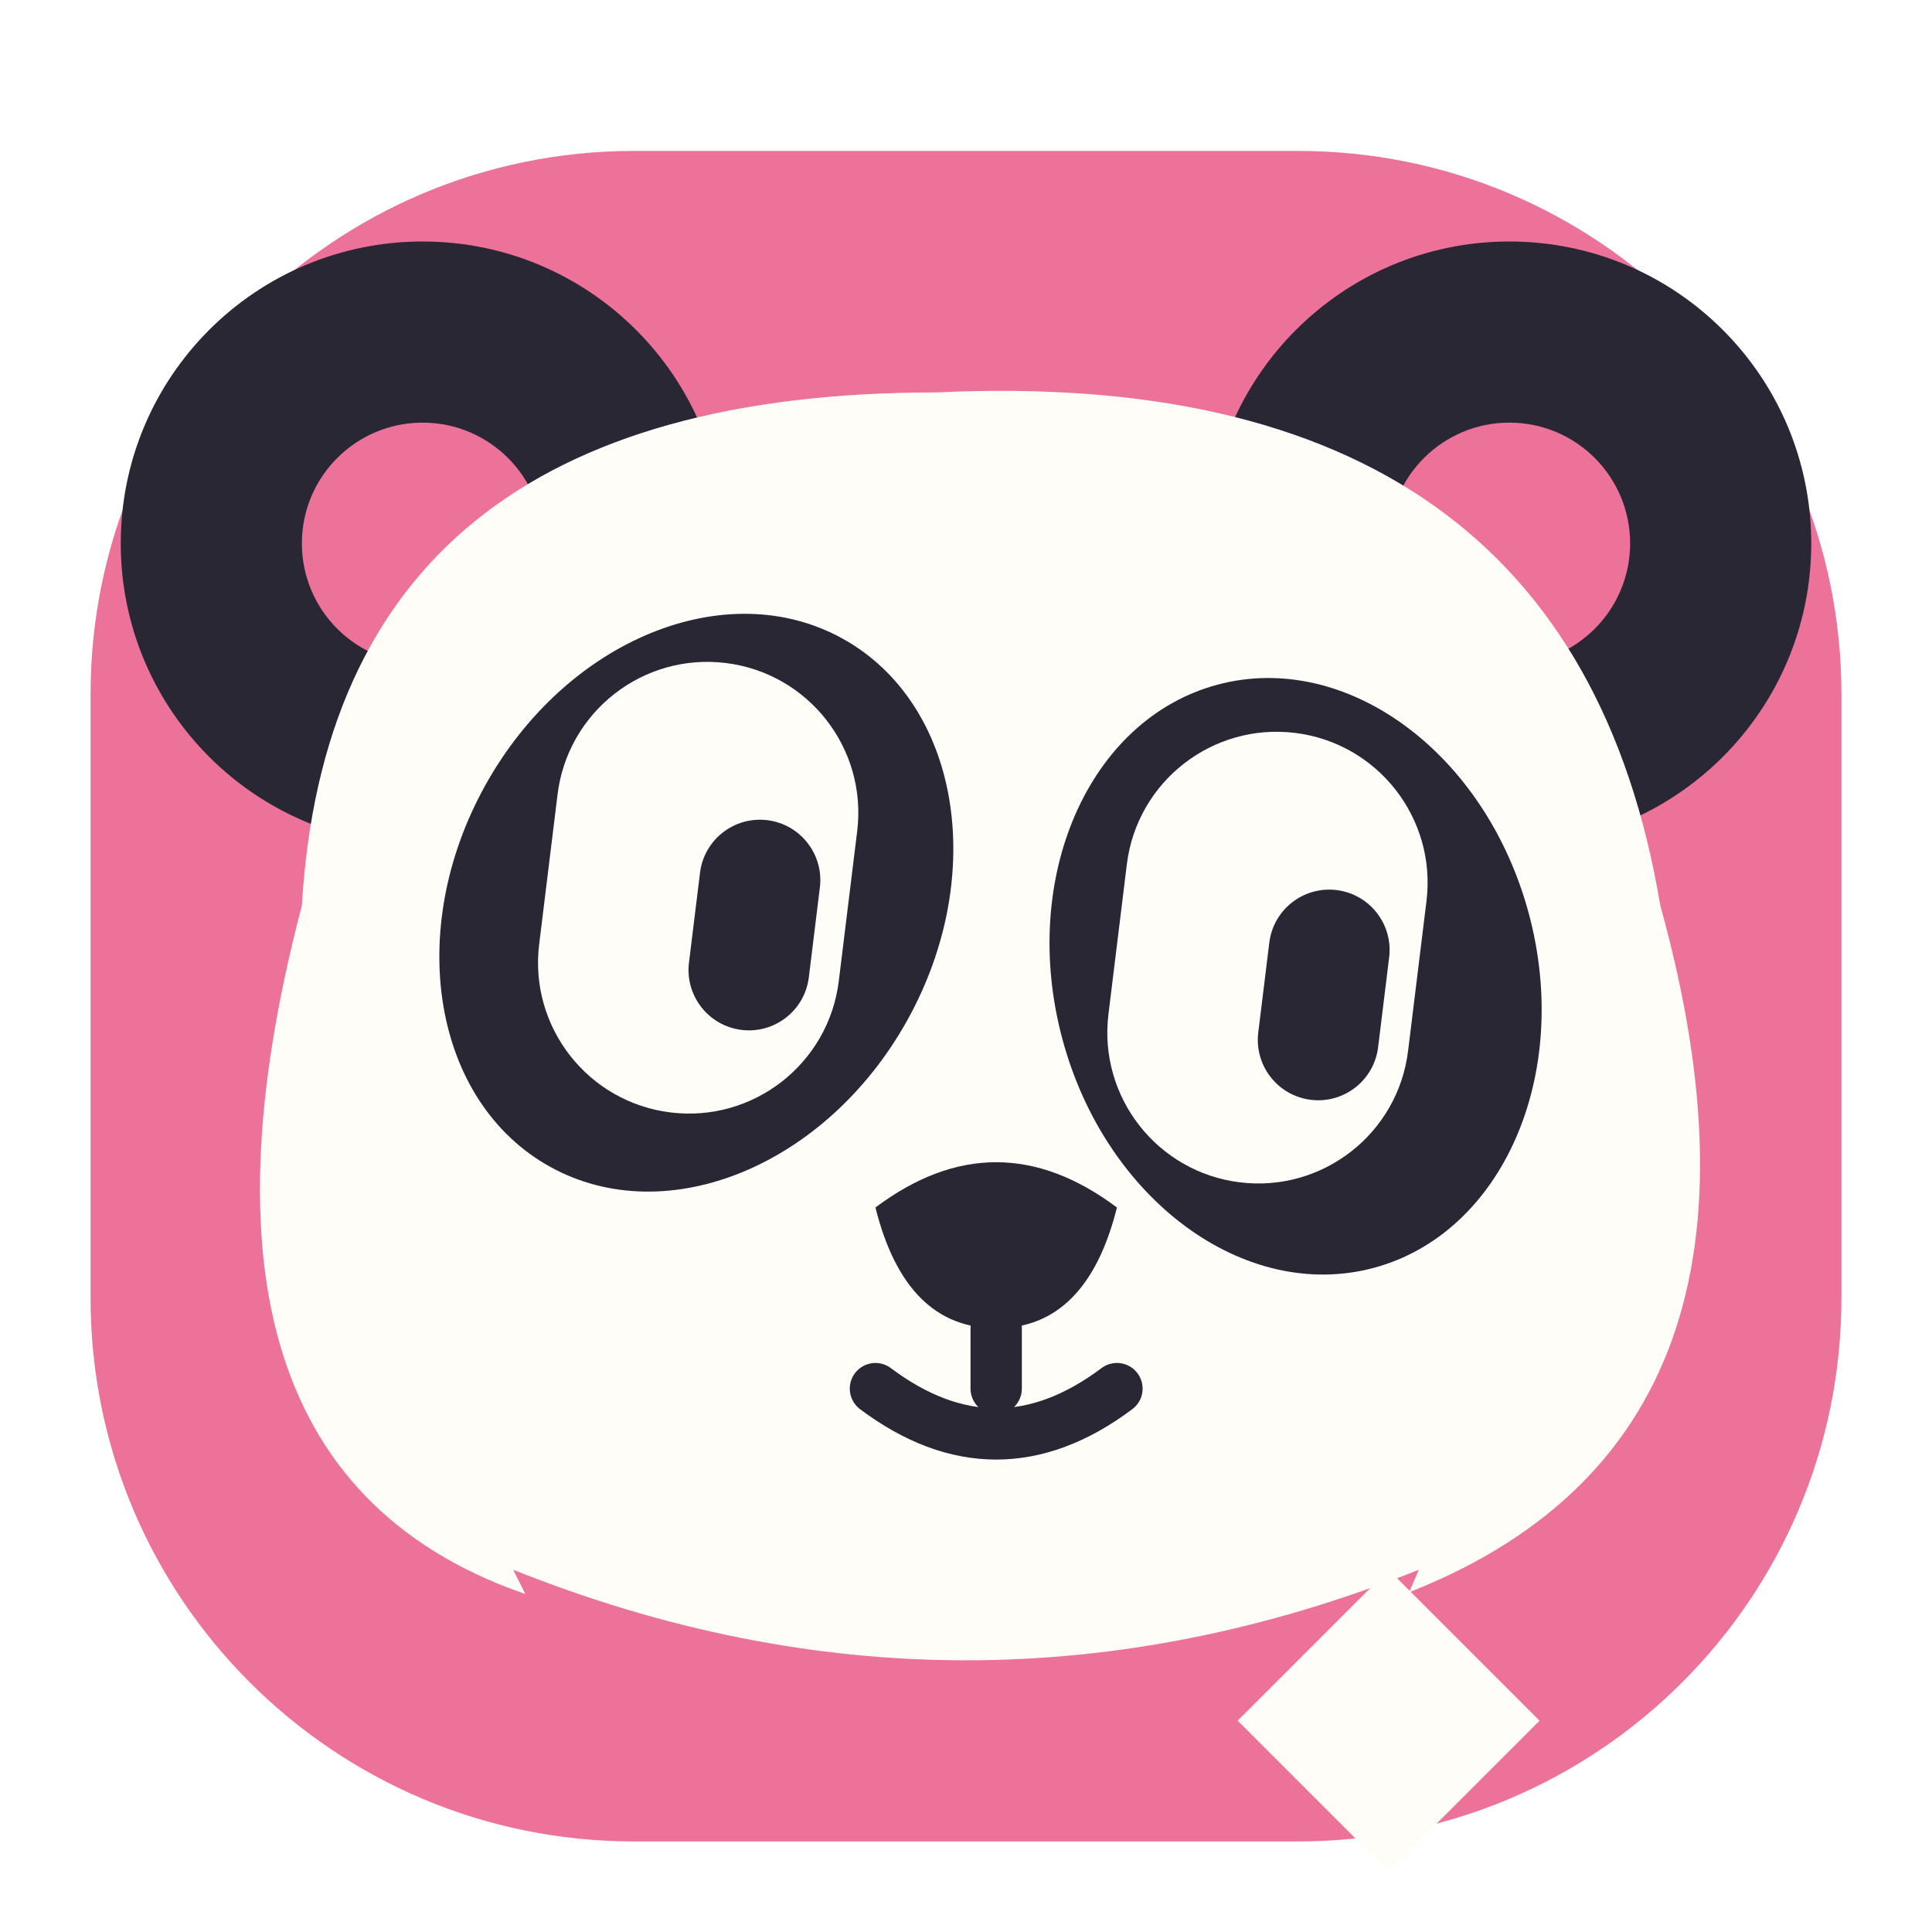
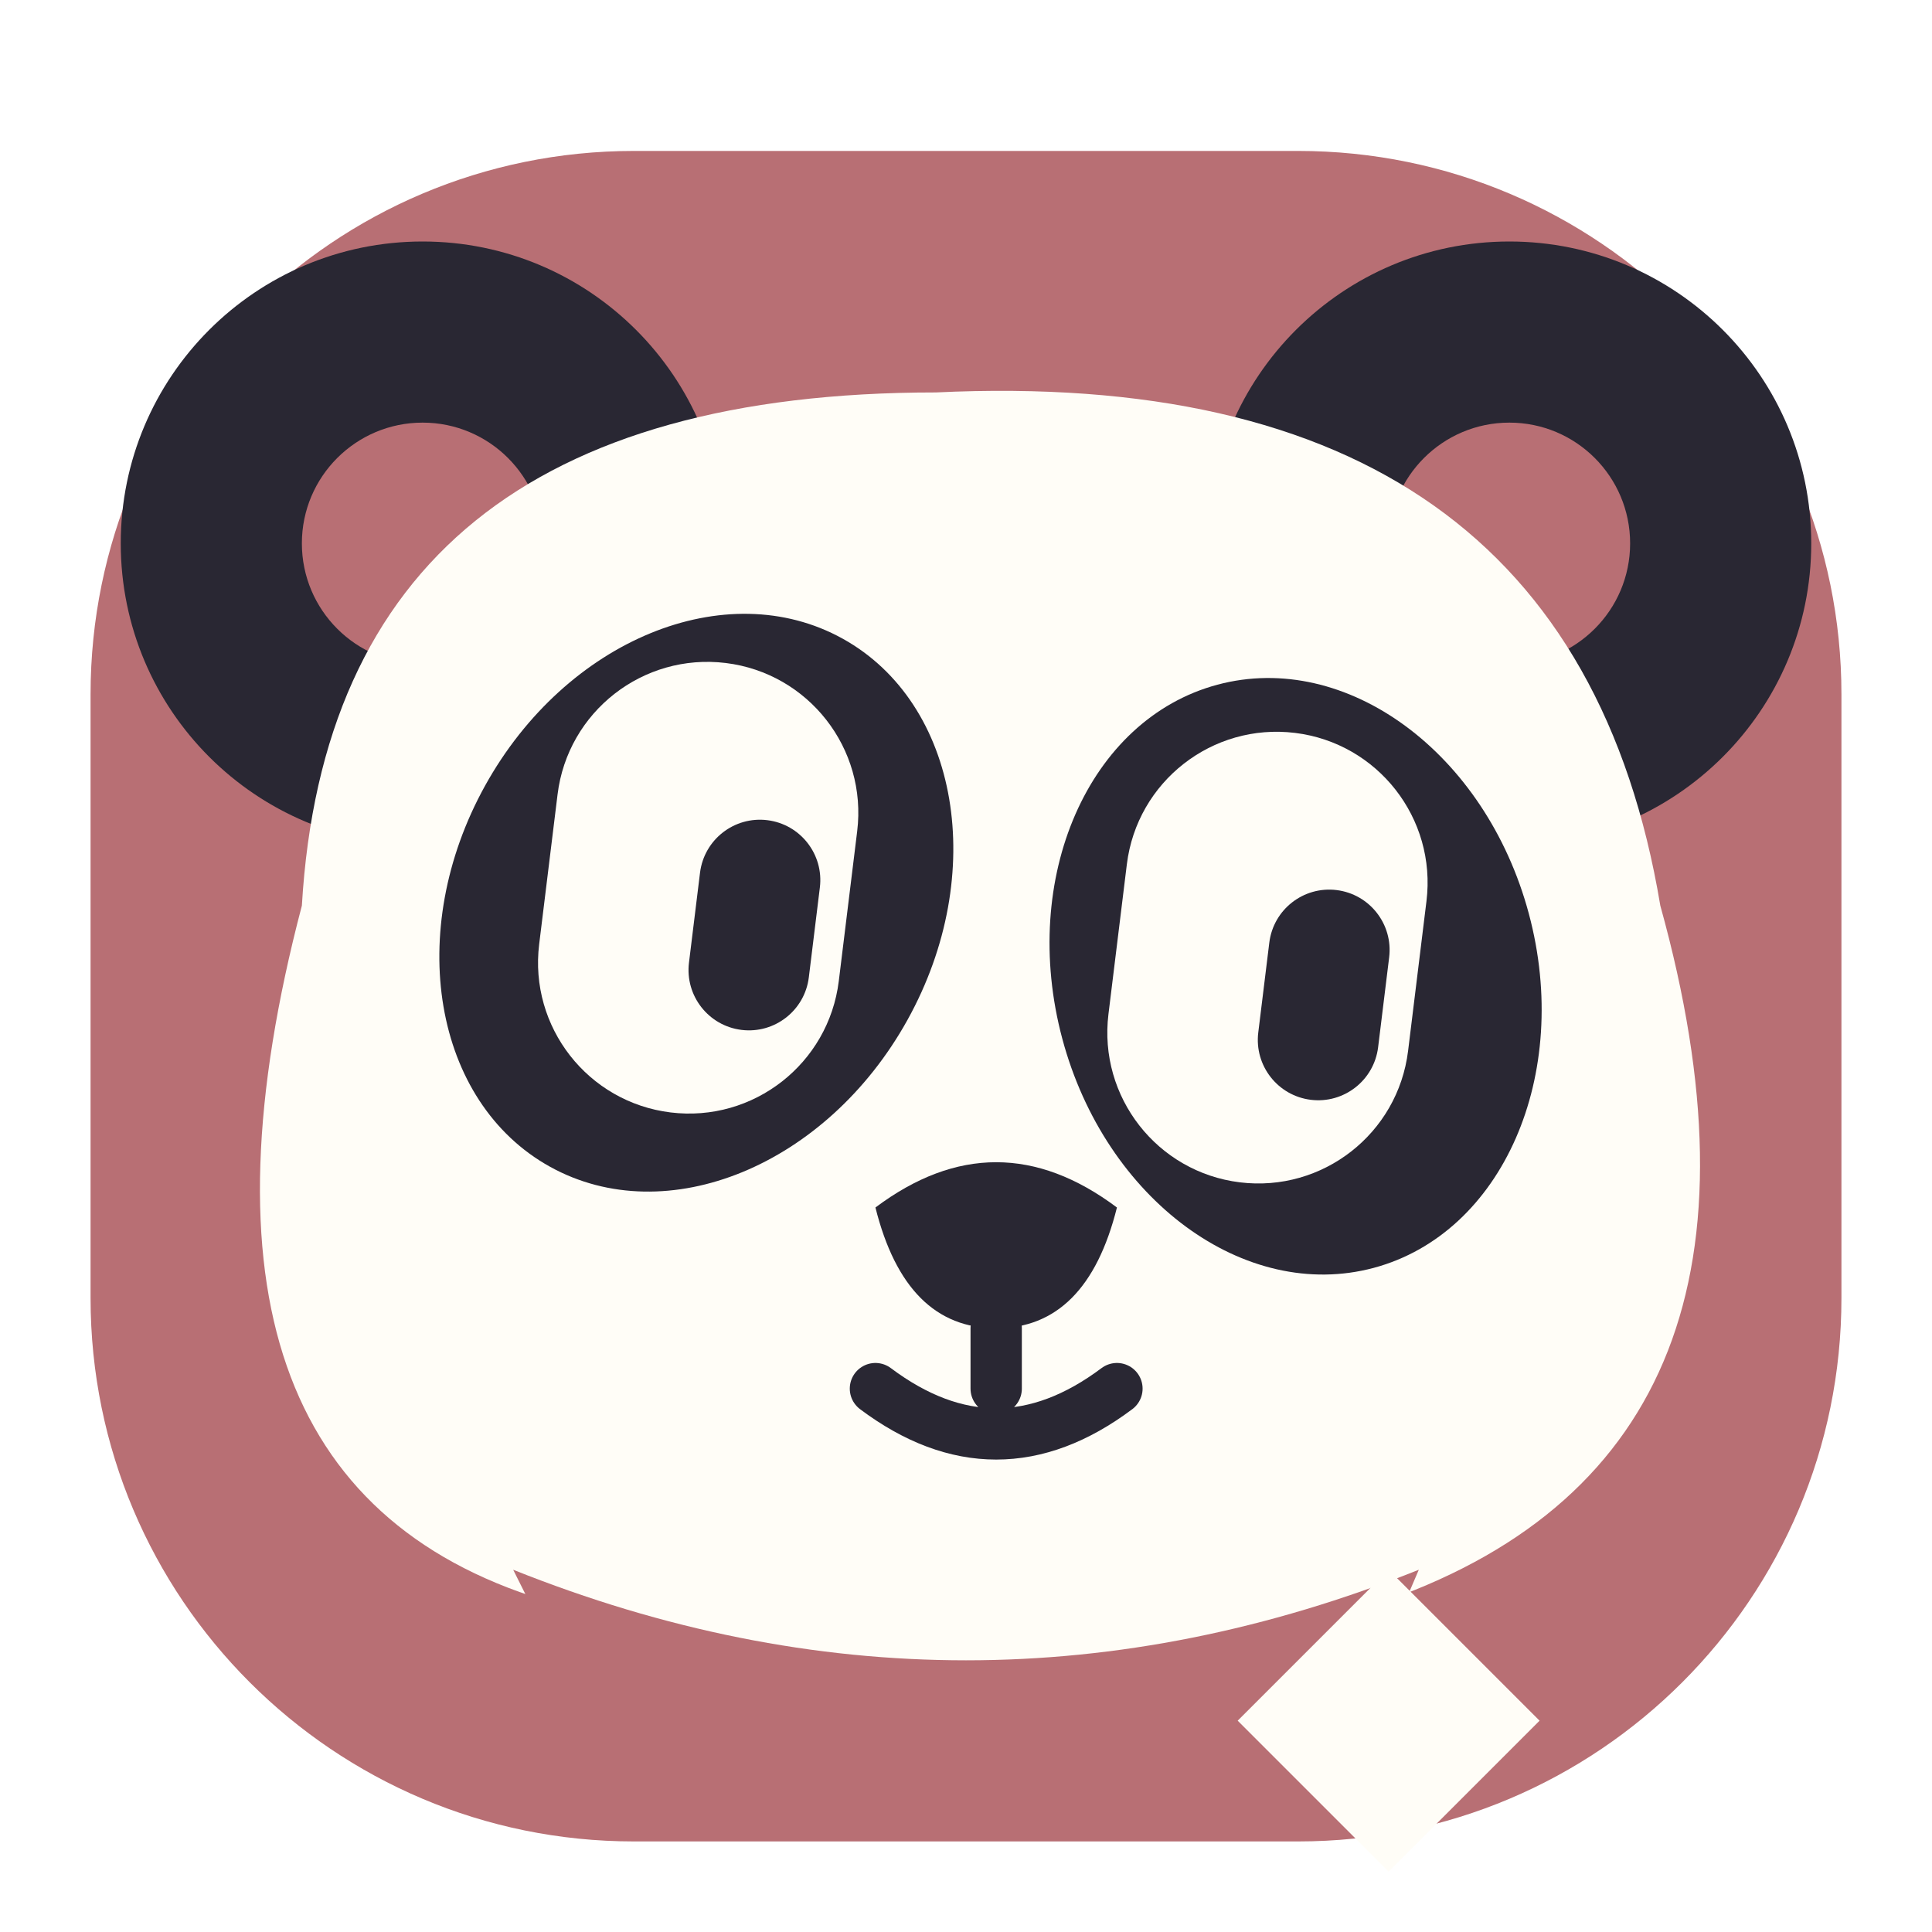
<svg xmlns="http://www.w3.org/2000/svg" viewBox="0 0 64 64" width="512" height="512" data-avatar-theme="pandas" data-avatar-shape="gem" aria-hidden="true" focusable="false">
-   <rect x="3" y="5" width="58" height="56" rx="18" fill="#ed7299" />
+   <rect x="3" y="5" width="58" height="56" rx="18" fill="#B86F74" />
  <circle cx="14" cy="18" r="10" fill="#292733" />
  <circle cx="50" cy="18" r="10" fill="#292733" />
-   <circle cx="14" cy="18" r="4" fill="#ed7299" />
-   <circle cx="50" cy="18" r="4" fill="#ed7299" />
+   <circle cx="14" cy="18" r="4" fill="#B86F74" />
+   <circle cx="50" cy="18" r="4" fill="#B86F74" />
  <path d="M10 30Q11 13 31 13Q52 12 55 30Q60 48 46 53Q32 59 18 53Q5 49 10 30Z" fill="#fffdf7" />
  <g class="avatar-eyes" transform="rotate(7 32 31)">
    <g fill="#292733">
      <ellipse cx="23" cy="31" rx="8" ry="10" transform="rotate(22 23 31)" />
      <ellipse cx="43" cy="31" rx="8" ry="10" transform="rotate(-22 43 31)" />
    </g>
    <rect x="18" y="23" width="10" height="15" rx="5" fill="#fffdf7" />
    <rect x="37" y="23" width="10" height="15" rx="5" fill="#fffdf7" />
    <g fill="#292733">
      <rect x="23" y="28" width="4" height="7" rx="2" />
      <rect x="42" y="28" width="4" height="7" rx="2" />
    </g>
  </g>
  <path d="M29 40Q33 37 37 40Q36 44 33 44Q30 44 29 40Z" fill="#292733" />
  <path d="M33 44V46M29 46Q33 49 37 46" fill="none" stroke="#292733" stroke-width="1.7" stroke-linecap="round" />
-   <path d="M17 52Q32 58 47 52L44 59Q31 63 20 58Z" fill="#ed7299" />
+   <path d="M17 52Q32 58 47 52L44 59Q31 63 20 58Z" fill="#B86F74" />
  <path d="M46 52L51 57L46 62L41 57Z" fill="#fffdf7" />
</svg>
